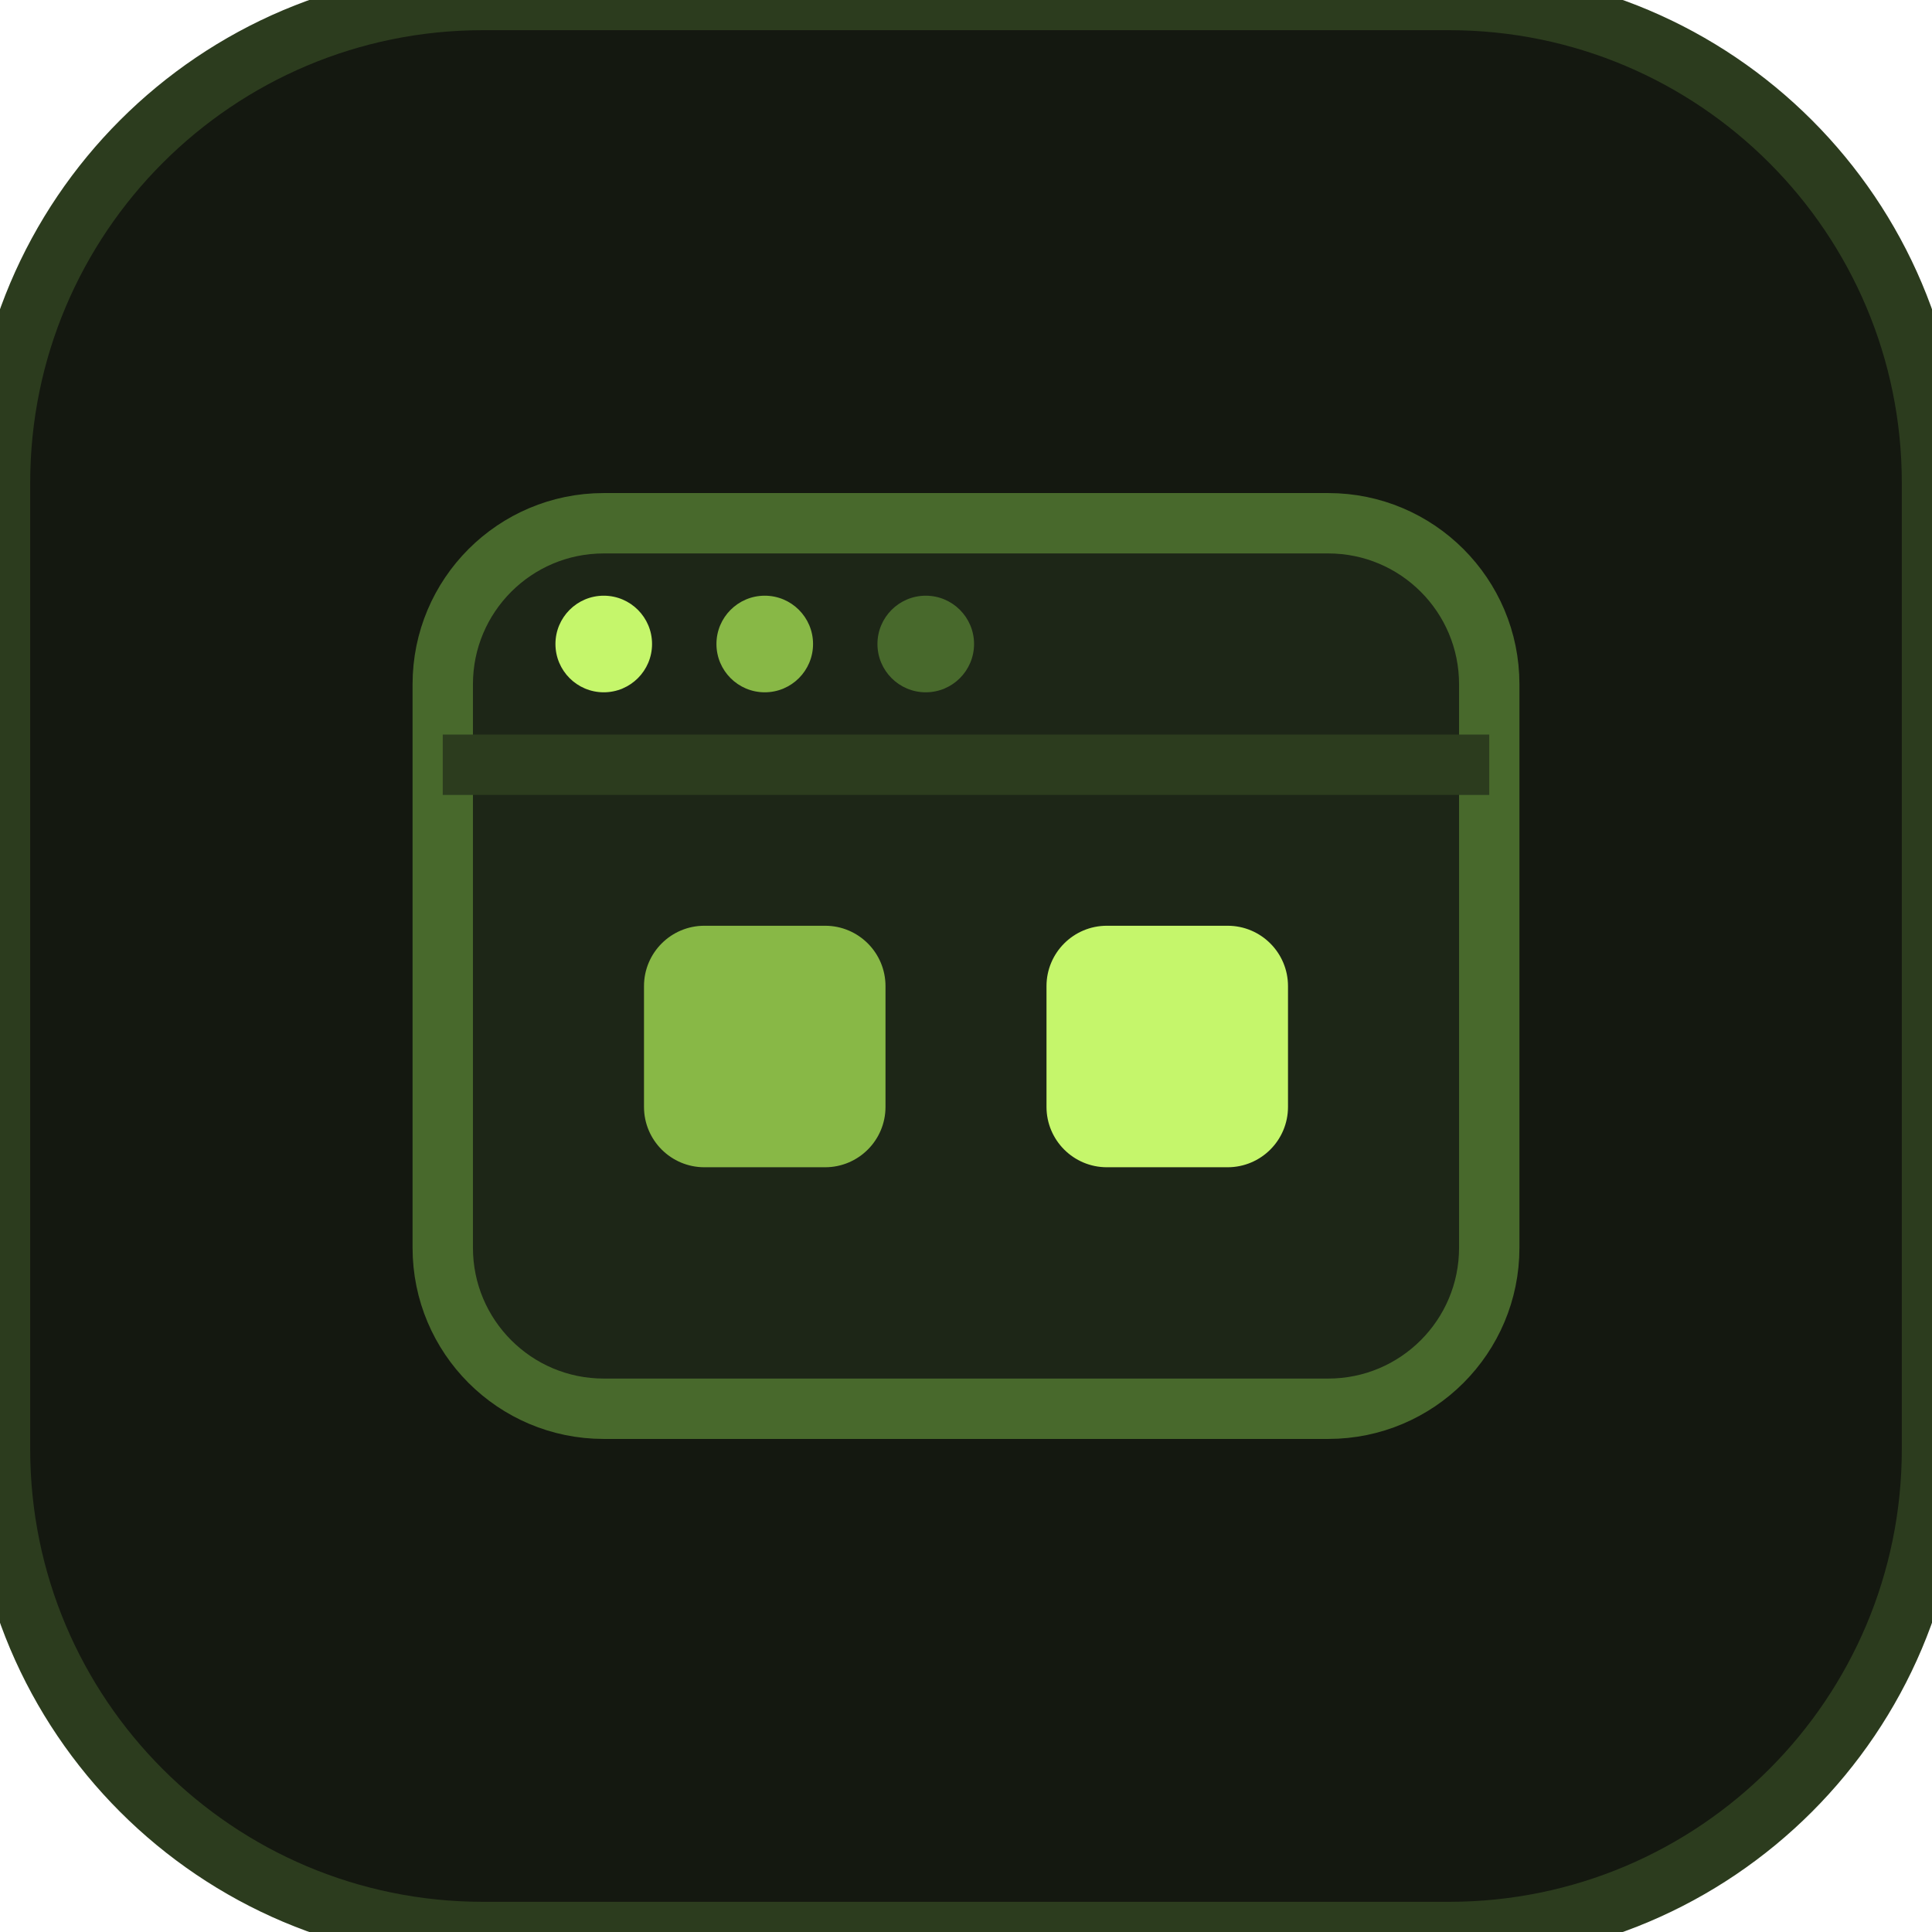
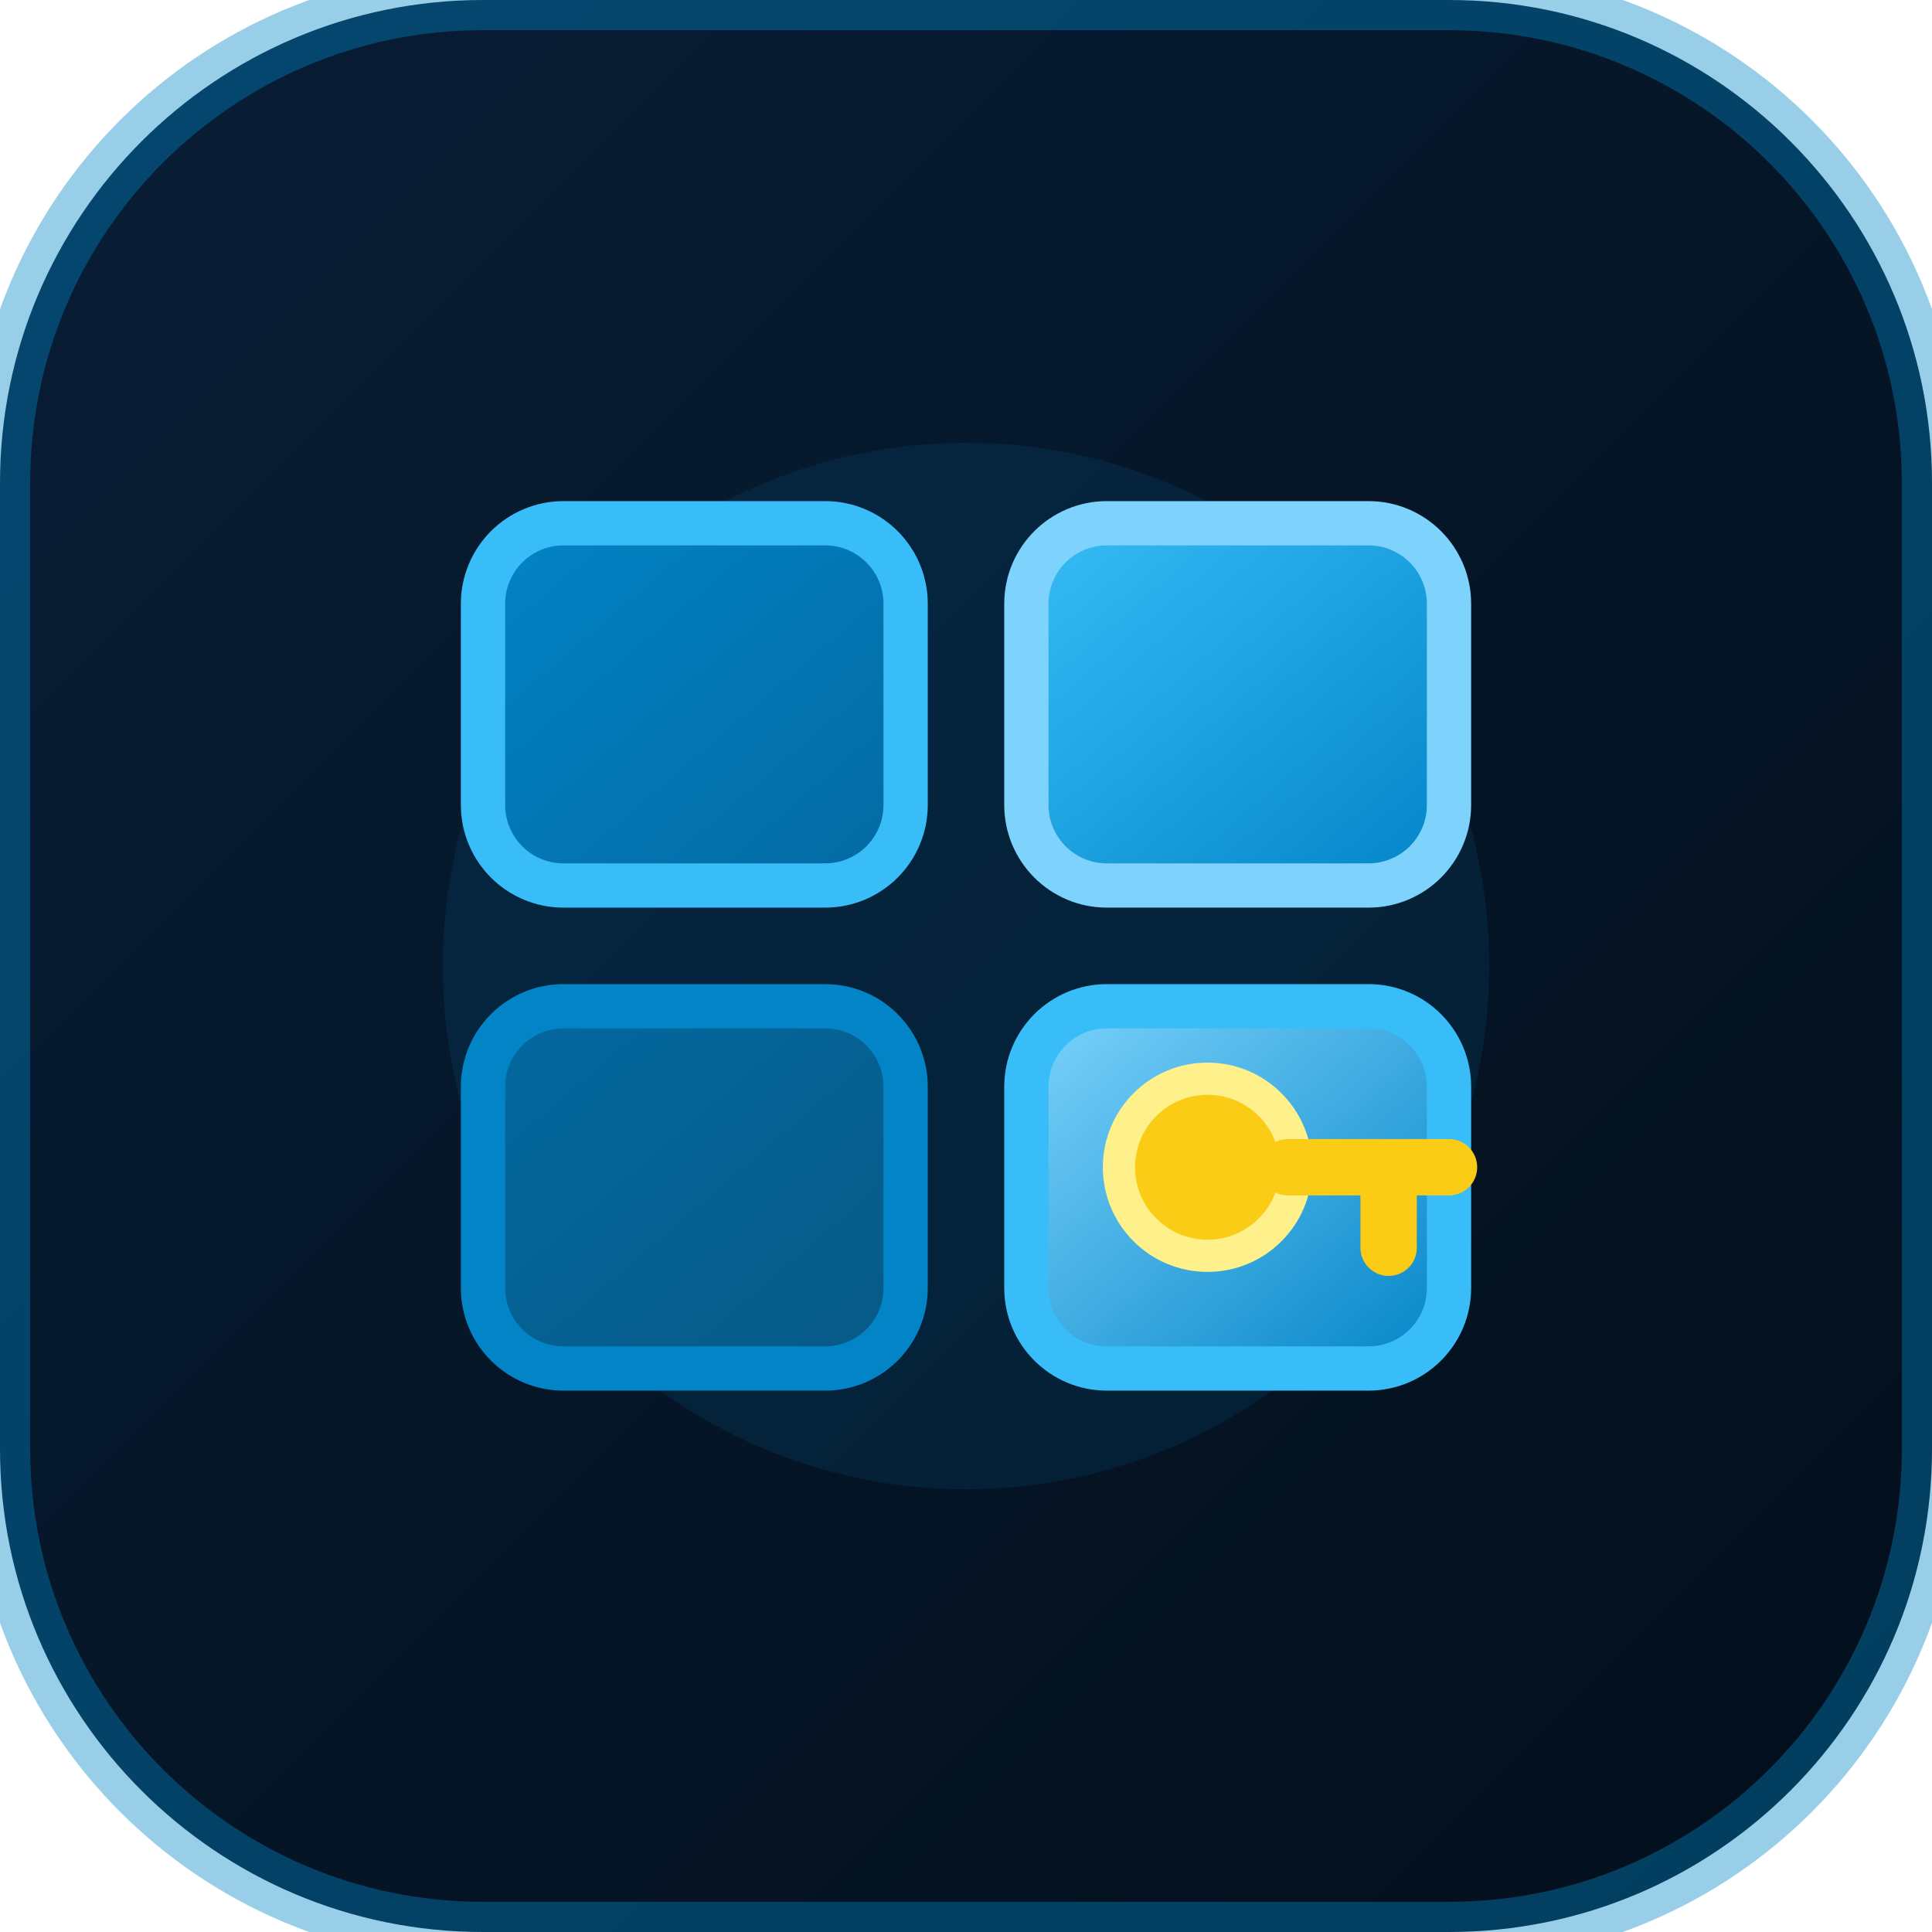
<svg xmlns="http://www.w3.org/2000/svg" viewBox="0 0 48 48" width="48" height="48" fill="none">
-   <rect width="48" height="48" rx="12" fill="#141810" stroke="#2c3c1e" stroke-width="1.5" />
-   <rect x="11" y="13" width="26" height="22" rx="4" fill="#1d2617" stroke="#48692c" stroke-width="1.5" />
-   <line x1="11" y1="19" x2="37" y2="19" stroke="#2c3c1e" stroke-width="1.5" />
-   <circle cx="15" cy="16" r="1.2" fill="#c5f66b" />
-   <circle cx="19" cy="16" r="1.2" fill="#88b846" />
-   <circle cx="23" cy="16" r="1.2" fill="#48692c" />
-   <rect x="16" y="23" width="6" height="6" rx="1.5" fill="#88b846" />
-   <rect x="26" y="23" width="6" height="6" rx="1.5" fill="#c5f66b" />
+   <defs>
+     <linearGradient id="sft-bg" x1="0%" y1="0%" x2="100%" y2="100%">
+       <stop offset="0%" stop-color="#081e36" />
+       <stop offset="100%" stop-color="#030e1a" />
+     </linearGradient>
+     <linearGradient id="sft-t1" x1="0%" y1="0%" x2="100%" y2="100%">
+       <stop offset="0%" stop-color="#0284c7" />
+       <stop offset="100%" stop-color="#0369a1" />
+     </linearGradient>
+     <linearGradient id="sft-t2" x1="0%" y1="0%" x2="100%" y2="100%">
+       <stop offset="0%" stop-color="#38bdf8" />
+       <stop offset="100%" stop-color="#0284c7" />
+     </linearGradient>
+     <linearGradient id="sft-t3" x1="0%" y1="0%" x2="100%" y2="100%">
+       <stop offset="0%" stop-color="#0369a1" />
+       <stop offset="100%" stop-color="#075985" />
+     </linearGradient>
+     <linearGradient id="sft-t4" x1="0%" y1="0%" x2="100%" y2="100%">
+       <stop offset="0%" stop-color="#7dd3fc" />
+       <stop offset="100%" stop-color="#0284c7" />
+     </linearGradient>
+   </defs>
+   <rect width="48" height="48" rx="12" fill="url(#sft-bg)" stroke="#0284c7" stroke-opacity="0.4" stroke-width="1.5" />
+   <circle cx="24" cy="24" r="13" fill="#0284c7" fill-opacity="0.12" />
+   <rect x="12" y="13" width="10.5" height="9" rx="2" fill="url(#sft-t1)" stroke="#38bdf8" stroke-width="1.1" />
+   <rect x="25.5" y="13" width="10.5" height="9" rx="2" fill="url(#sft-t2)" stroke="#7dd3fc" stroke-width="1.1" />
+   <rect x="12" y="25" width="10.5" height="9" rx="2" fill="url(#sft-t3)" stroke="#0284c7" stroke-width="1.1" />
+   <rect x="25.5" y="25" width="10.5" height="9" rx="2" fill="url(#sft-t4)" stroke="#38bdf8" stroke-width="1.1" />
+   <circle cx="30" cy="29" r="2.2" fill="#facc15" stroke="#fef08a" stroke-width="0.8" />
+   <path d="M32 29H36M34.5 29V31" stroke="#facc15" stroke-width="1.4" stroke-linecap="round" />
</svg>
